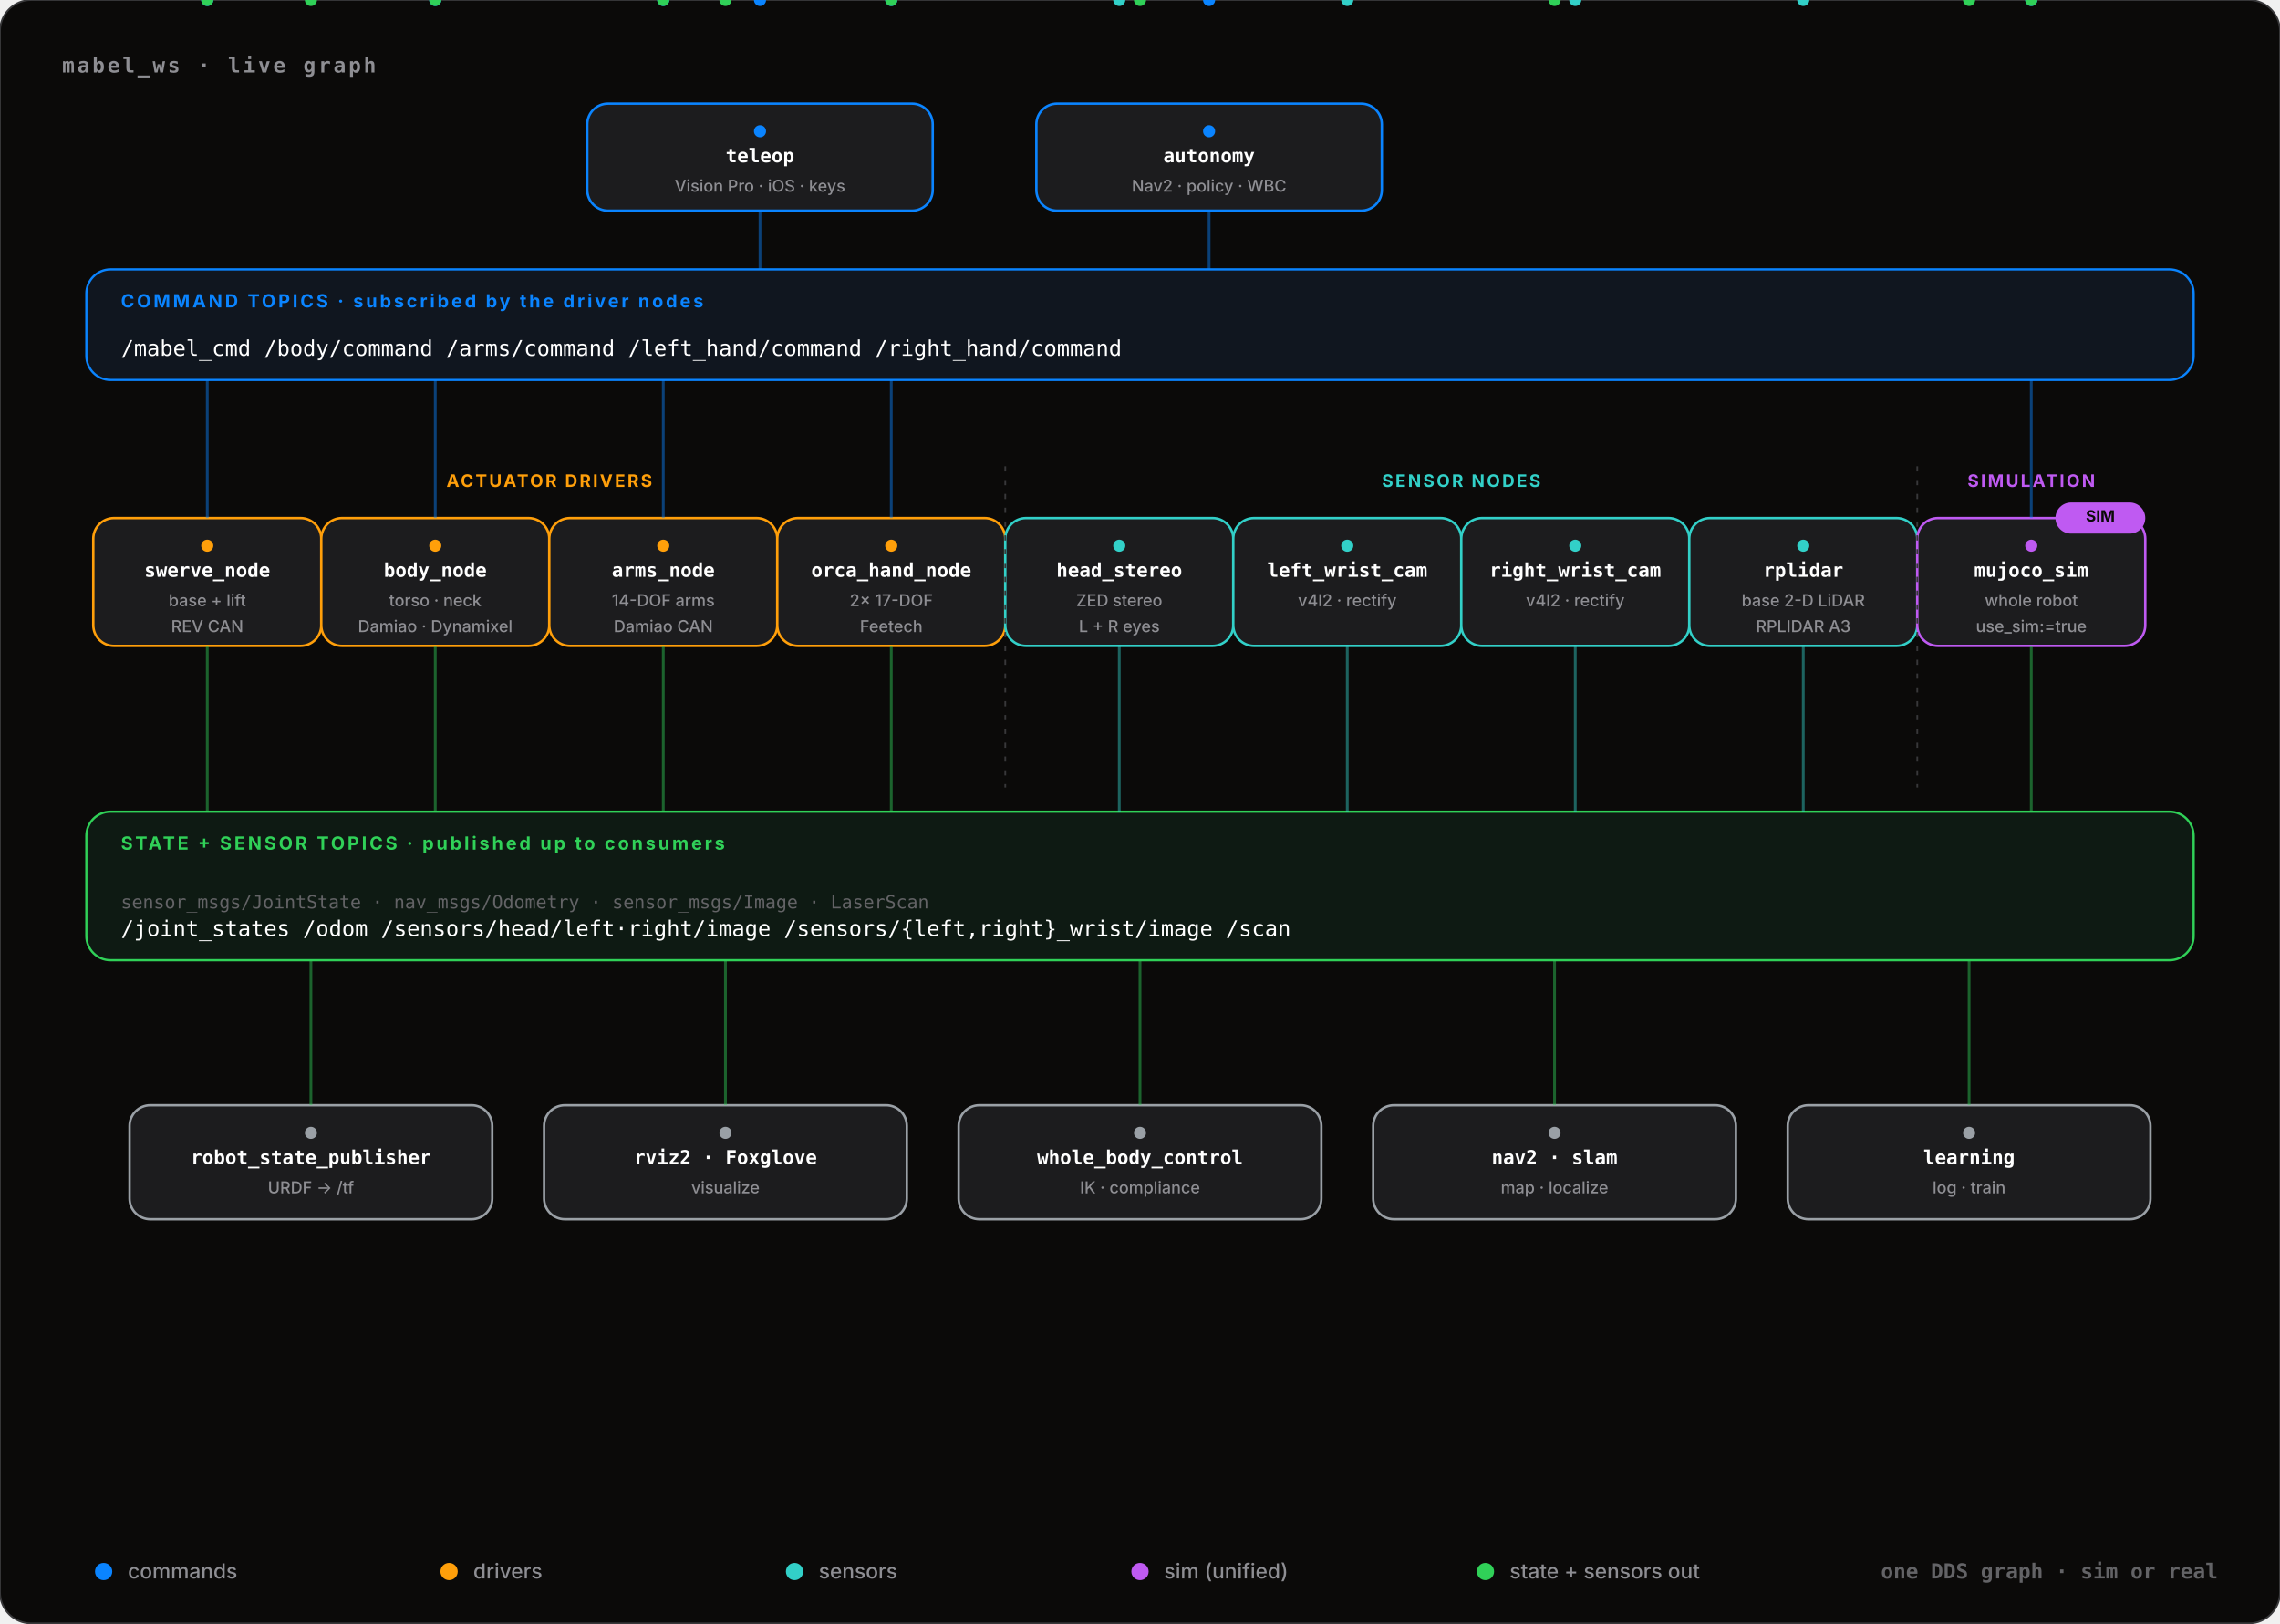
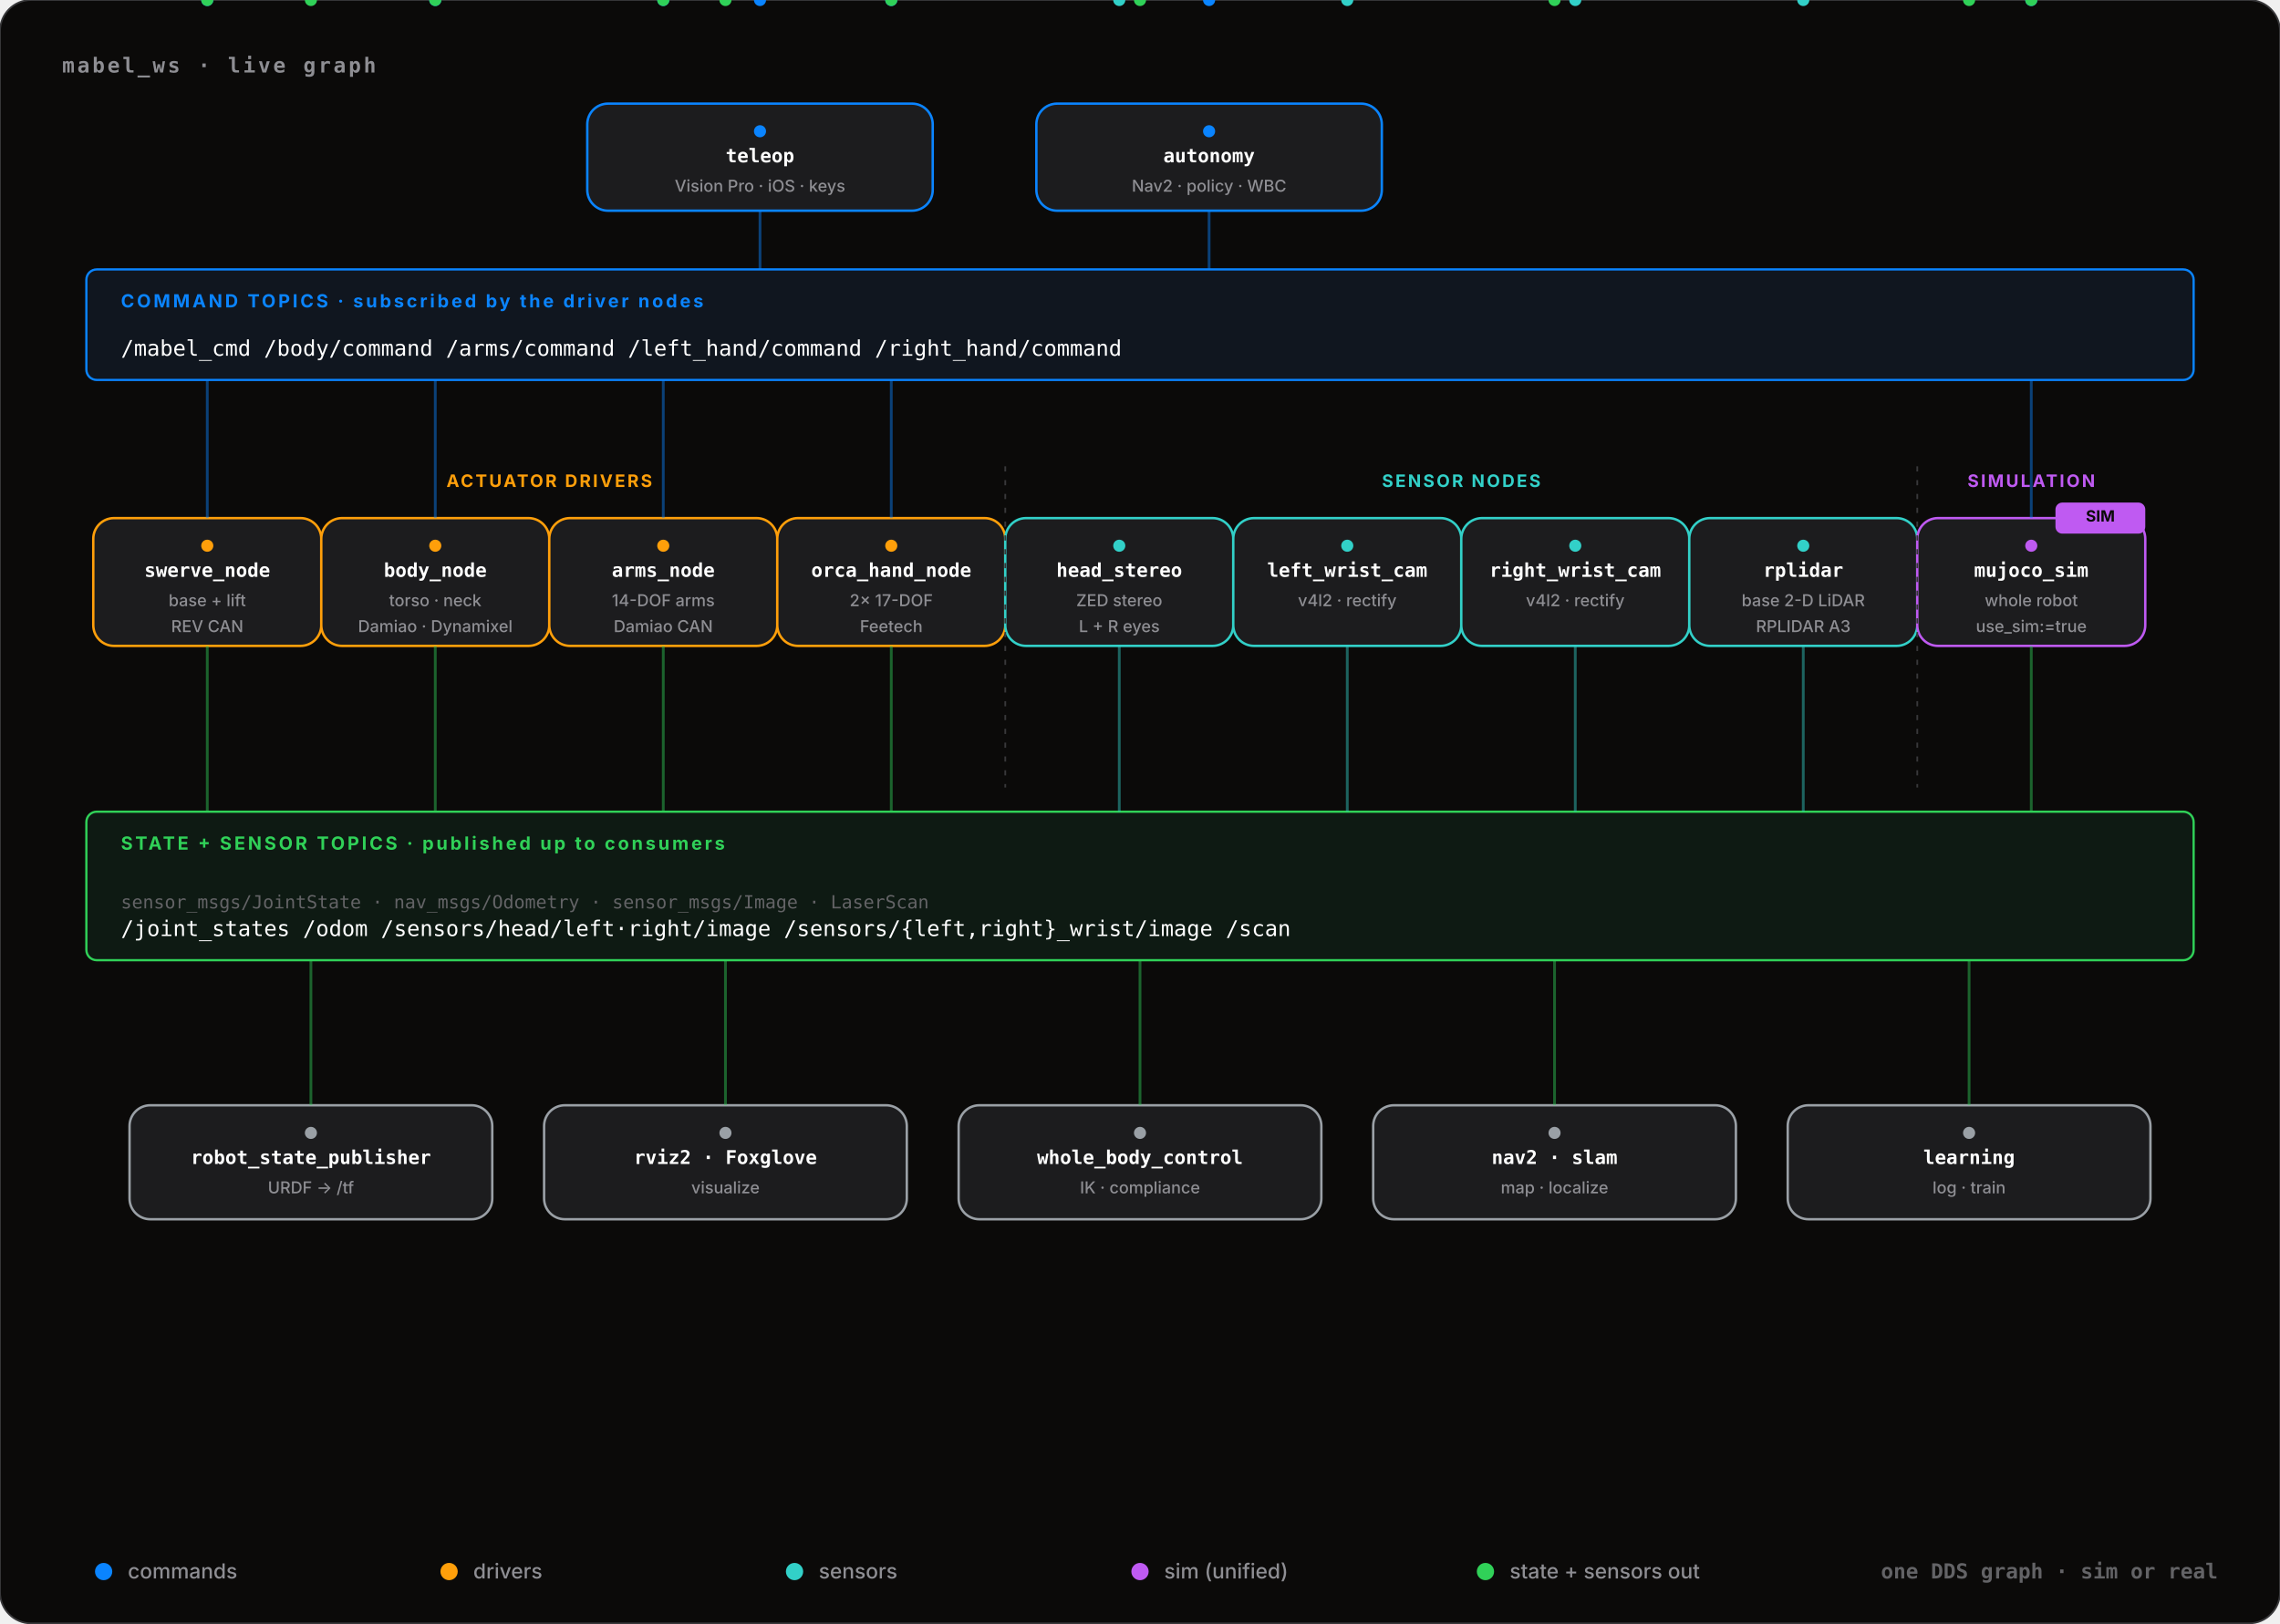
<svg xmlns="http://www.w3.org/2000/svg" viewBox="0 0 1320 940" font-family="-apple-system, 'SF Pro Text', Inter, 'Helvetica Neue', Arial, sans-serif">
  <rect x="0" y="0" width="1320" height="940" rx="18" fill="#0B0A09" opacity="1" stroke="#38383A" stroke-width="1" />
  <text x="36" y="42" fill="#8E8E93" font-size="12" font-weight="700" font-family="'SF Mono', Menlo, 'Space Mono', monospace" text-anchor="start" letter-spacing="1.5">mabel_ws · live graph</text>
  <g class="rg-node" data-title="teleop" data-desc="Vision Pro, the iPhone app, and a keyboard fallback publish operator intent — body twist, arm targets, and hand poses — straight onto the command bus." data-accent="#0A84FF">
    <rect x="340.0" y="60" width="200" height="62" rx="12" fill="#1C1C1E" opacity="1" stroke="#0A84FF" stroke-width="1.4" />
    <circle cx="440" cy="76" r="3.5" fill="#0A84FF" />
    <text x="440" y="94" fill="#FFFFFF" font-size="11" font-weight="600" font-family="'SF Mono', Menlo, 'Space Mono', monospace" text-anchor="middle">teleop</text>
    <text x="440" y="111" fill="#8E8E93" font-size="9.5" font-weight="500" font-family="-apple-system, 'SF Pro Text', Inter, 'Helvetica Neue', Arial, sans-serif" text-anchor="middle">Vision Pro · iOS · keys</text>
  </g>
  <g class="rg-node" data-title="autonomy" data-desc="Nav2, the policy runtime, and whole-body control write the same command topics autonomously — the robot drives itself with no operator in the loop." data-accent="#0A84FF">
    <rect x="600.0" y="60" width="200" height="62" rx="12" fill="#1C1C1E" opacity="1" stroke="#0A84FF" stroke-width="1.4" />
    <circle cx="700" cy="76" r="3.5" fill="#0A84FF" />
    <text x="700" y="94" fill="#FFFFFF" font-size="11" font-weight="600" font-family="'SF Mono', Menlo, 'Space Mono', monospace" text-anchor="middle">autonomy</text>
    <text x="700" y="111" fill="#8E8E93" font-size="9.5" font-weight="500" font-family="-apple-system, 'SF Pro Text', Inter, 'Helvetica Neue', Arial, sans-serif" text-anchor="middle">Nav2 · policy · WBC</text>
  </g>
  <g class="rg-node" data-title="COMMAND TOPICS" data-desc="The command bus — the handful of topics every driver (and the sim) subscribes to. It is the only path that ever writes to hardware." data-accent="#0A84FF">
-     <rect x="50" y="156" width="1220" height="64" rx="14" fill="#10161F" opacity="1" stroke="#0A84FF" stroke-width="1.3" />
+     <rect x="50" y="156" width="1220" height="64" rx="6" fill="#10161F" opacity="1" stroke="#0A84FF" stroke-width="1.3" />
    <text x="70" y="178" fill="#0A84FF" font-size="10.5" font-weight="700" font-family="-apple-system, 'SF Pro Text', Inter, 'Helvetica Neue', Arial, sans-serif" text-anchor="start" letter-spacing="1.5">COMMAND TOPICS  ·  subscribed by the driver nodes</text>
    <text x="70" y="206" fill="#FFFFFF" font-size="12.5" font-weight="500" font-family="'SF Mono', Menlo, 'Space Mono', monospace" text-anchor="start">/mabel_cmd   /body/command   /arms/command   /left_hand/command   /right_hand/command</text>
  </g>
  <g class="rg-node" data-title="swerve_node" data-desc="Owns the three-module swerve base and the lift column over REV CAN — runs swerve IK and the tip-safe envelope, publishes /joint_states + /odom at 200 Hz." data-accent="#FF9F0A">
    <rect x="54.0" y="300" width="132" height="74" rx="12" fill="#1C1C1E" opacity="1" stroke="#FF9F0A" stroke-width="1.4" />
    <circle cx="120" cy="316" r="3.5" fill="#FF9F0A" />
    <text x="120" y="334" fill="#FFFFFF" font-size="11" font-weight="600" font-family="'SF Mono', Menlo, 'Space Mono', monospace" text-anchor="middle">swerve_node</text>
    <text x="120" y="351" fill="#8E8E93" font-size="9.5" font-weight="500" font-family="-apple-system, 'SF Pro Text', Inter, 'Helvetica Neue', Arial, sans-serif" text-anchor="middle">base + lift</text>
    <text x="120" y="366" fill="#8E8E93" font-size="9.5" font-weight="500" font-family="-apple-system, 'SF Pro Text', Inter, 'Helvetica Neue', Arial, sans-serif" text-anchor="middle">REV CAN</text>
  </g>
  <g class="rg-node" data-title="body_node" data-desc="Drives the tilting torso (Damiao CAN) and the pan/tilt/roll neck (Dynamixel), exposing both as ordinary joints on /joint_states." data-accent="#FF9F0A">
    <rect x="186.0" y="300" width="132" height="74" rx="12" fill="#1C1C1E" opacity="1" stroke="#FF9F0A" stroke-width="1.4" />
    <circle cx="252" cy="316" r="3.5" fill="#FF9F0A" />
    <text x="252" y="334" fill="#FFFFFF" font-size="11" font-weight="600" font-family="'SF Mono', Menlo, 'Space Mono', monospace" text-anchor="middle">body_node</text>
    <text x="252" y="351" fill="#8E8E93" font-size="9.5" font-weight="500" font-family="-apple-system, 'SF Pro Text', Inter, 'Helvetica Neue', Arial, sans-serif" text-anchor="middle">torso · neck</text>
    <text x="252" y="366" fill="#8E8E93" font-size="9.5" font-weight="500" font-family="-apple-system, 'SF Pro Text', Inter, 'Helvetica Neue', Arial, sans-serif" text-anchor="middle">Damiao · Dynamixel</text>
  </g>
  <g class="rg-node" data-title="arms_node" data-desc="Streams the two backdriveable 7-DOF arms (14 DOF total, OpenArm-derived) over Damiao CAN at 200 Hz." data-accent="#FF9F0A">
    <rect x="318.0" y="300" width="132" height="74" rx="12" fill="#1C1C1E" opacity="1" stroke="#FF9F0A" stroke-width="1.4" />
    <circle cx="384" cy="316" r="3.5" fill="#FF9F0A" />
    <text x="384" y="334" fill="#FFFFFF" font-size="11" font-weight="600" font-family="'SF Mono', Menlo, 'Space Mono', monospace" text-anchor="middle">arms_node</text>
    <text x="384" y="351" fill="#8E8E93" font-size="9.5" font-weight="500" font-family="-apple-system, 'SF Pro Text', Inter, 'Helvetica Neue', Arial, sans-serif" text-anchor="middle">14-DOF arms</text>
    <text x="384" y="366" fill="#8E8E93" font-size="9.5" font-weight="500" font-family="-apple-system, 'SF Pro Text', Inter, 'Helvetica Neue', Arial, sans-serif" text-anchor="middle">Damiao CAN</text>
  </g>
  <g class="rg-node" data-title="orca_hand_node" data-desc="Runs both 17-DOF ORCA hands over Feetech serial — 16 tendon-driven finger joints plus an active wrist roll per hand." data-accent="#FF9F0A">
    <rect x="450.0" y="300" width="132" height="74" rx="12" fill="#1C1C1E" opacity="1" stroke="#FF9F0A" stroke-width="1.4" />
    <circle cx="516" cy="316" r="3.5" fill="#FF9F0A" />
    <text x="516" y="334" fill="#FFFFFF" font-size="11" font-weight="600" font-family="'SF Mono', Menlo, 'Space Mono', monospace" text-anchor="middle">orca_hand_node</text>
    <text x="516" y="351" fill="#8E8E93" font-size="9.5" font-weight="500" font-family="-apple-system, 'SF Pro Text', Inter, 'Helvetica Neue', Arial, sans-serif" text-anchor="middle">2× 17-DOF</text>
    <text x="516" y="366" fill="#8E8E93" font-size="9.5" font-weight="500" font-family="-apple-system, 'SF Pro Text', Inter, 'Helvetica Neue', Arial, sans-serif" text-anchor="middle">Feetech</text>
  </g>
  <g class="rg-node" data-title="head_stereo" data-desc="ZED stereo camera on the neck — publishes rectified left/right images for perception and Vision Pro passthrough." data-accent="#32D0C8">
    <rect x="582.0" y="300" width="132" height="74" rx="12" fill="#1C1C1E" opacity="1" stroke="#32D0C8" stroke-width="1.4" />
    <circle cx="648" cy="316" r="3.5" fill="#32D0C8" />
    <text x="648" y="334" fill="#FFFFFF" font-size="11" font-weight="600" font-family="'SF Mono', Menlo, 'Space Mono', monospace" text-anchor="middle">head_stereo</text>
    <text x="648" y="351" fill="#8E8E93" font-size="9.5" font-weight="500" font-family="-apple-system, 'SF Pro Text', Inter, 'Helvetica Neue', Arial, sans-serif" text-anchor="middle">ZED stereo</text>
    <text x="648" y="366" fill="#8E8E93" font-size="9.5" font-weight="500" font-family="-apple-system, 'SF Pro Text', Inter, 'Helvetica Neue', Arial, sans-serif" text-anchor="middle">L + R eyes</text>
  </g>
  <g class="rg-node" data-title="left_wrist_cam" data-desc="Eye-in-hand camera in the left wrist; v4l2 capture, rectified, for close-in manipulation." data-accent="#32D0C8">
    <rect x="714.0" y="300" width="132" height="74" rx="12" fill="#1C1C1E" opacity="1" stroke="#32D0C8" stroke-width="1.4" />
    <circle cx="780" cy="316" r="3.5" fill="#32D0C8" />
    <text x="780" y="334" fill="#FFFFFF" font-size="11" font-weight="600" font-family="'SF Mono', Menlo, 'Space Mono', monospace" text-anchor="middle">left_wrist_cam</text>
    <text x="780" y="351" fill="#8E8E93" font-size="9.5" font-weight="500" font-family="-apple-system, 'SF Pro Text', Inter, 'Helvetica Neue', Arial, sans-serif" text-anchor="middle">v4l2 · rectify</text>
  </g>
  <g class="rg-node" data-title="right_wrist_cam" data-desc="Eye-in-hand camera in the right wrist; v4l2 capture, rectified, for close-in manipulation." data-accent="#32D0C8">
    <rect x="846.0" y="300" width="132" height="74" rx="12" fill="#1C1C1E" opacity="1" stroke="#32D0C8" stroke-width="1.4" />
    <circle cx="912" cy="316" r="3.5" fill="#32D0C8" />
    <text x="912" y="334" fill="#FFFFFF" font-size="11" font-weight="600" font-family="'SF Mono', Menlo, 'Space Mono', monospace" text-anchor="middle">right_wrist_cam</text>
    <text x="912" y="351" fill="#8E8E93" font-size="9.5" font-weight="500" font-family="-apple-system, 'SF Pro Text', Inter, 'Helvetica Neue', Arial, sans-serif" text-anchor="middle">v4l2 · rectify</text>
  </g>
  <g class="rg-node" data-title="rplidar" data-desc="RPLIDAR A3 under the base — publishes /scan for SLAM, localization, and obstacle avoidance." data-accent="#32D0C8">
    <rect x="978.0" y="300" width="132" height="74" rx="12" fill="#1C1C1E" opacity="1" stroke="#32D0C8" stroke-width="1.4" />
    <circle cx="1044" cy="316" r="3.5" fill="#32D0C8" />
    <text x="1044" y="334" fill="#FFFFFF" font-size="11" font-weight="600" font-family="'SF Mono', Menlo, 'Space Mono', monospace" text-anchor="middle">rplidar</text>
    <text x="1044" y="351" fill="#8E8E93" font-size="9.5" font-weight="500" font-family="-apple-system, 'SF Pro Text', Inter, 'Helvetica Neue', Arial, sans-serif" text-anchor="middle">base 2-D LiDAR</text>
    <text x="1044" y="366" fill="#8E8E93" font-size="9.5" font-weight="500" font-family="-apple-system, 'SF Pro Text', Inter, 'Helvetica Neue', Arial, sans-serif" text-anchor="middle">RPLIDAR A3</text>
  </g>
  <g class="rg-node" data-title="mujoco_sim" data-desc="With use_sim:=true this single node replaces every driver above — it owns the MuJoCo physics and publishes the exact same topics, so nothing upstream can tell sim from real." data-accent="#BF5AF2">
    <rect x="1110.0" y="300" width="132" height="74" rx="12" fill="#1C1C1E" opacity="1" stroke="#BF5AF2" stroke-width="1.4" />
    <circle cx="1176" cy="316" r="3.5" fill="#BF5AF2" />
    <text x="1176" y="334" fill="#FFFFFF" font-size="11" font-weight="600" font-family="'SF Mono', Menlo, 'Space Mono', monospace" text-anchor="middle">mujoco_sim</text>
    <text x="1176" y="351" fill="#8E8E93" font-size="9.5" font-weight="500" font-family="-apple-system, 'SF Pro Text', Inter, 'Helvetica Neue', Arial, sans-serif" text-anchor="middle">whole robot</text>
    <text x="1176" y="366" fill="#8E8E93" font-size="9.5" font-weight="500" font-family="-apple-system, 'SF Pro Text', Inter, 'Helvetica Neue', Arial, sans-serif" text-anchor="middle">use_sim:=true</text>
-     <rect x="1190.0" y="291" width="52" height="18" rx="9" fill="#BF5AF2" opacity="1" />
+     <rect x="1190.0" y="291" width="52" height="18" rx="4" fill="#BF5AF2" opacity="1" />
    <text x="1216.0" y="302" fill="#0B0A09" font-size="9" font-weight="700" font-family="-apple-system, 'SF Pro Text', Inter, 'Helvetica Neue', Arial, sans-serif" text-anchor="middle">SIM</text>
  </g>
  <text x="318.0" y="282" fill="#FF9F0A" font-size="10" font-weight="700" font-family="-apple-system, 'SF Pro Text', Inter, 'Helvetica Neue', Arial, sans-serif" text-anchor="middle" letter-spacing="1.2">ACTUATOR DRIVERS</text>
  <text x="846.0" y="282" fill="#32D0C8" font-size="10" font-weight="700" font-family="-apple-system, 'SF Pro Text', Inter, 'Helvetica Neue', Arial, sans-serif" text-anchor="middle" letter-spacing="1.2">SENSOR NODES</text>
  <text x="1176" y="282" fill="#BF5AF2" font-size="10" font-weight="700" font-family="-apple-system, 'SF Pro Text', Inter, 'Helvetica Neue', Arial, sans-serif" text-anchor="middle" letter-spacing="1.2">SIMULATION</text>
  <line x1="582.0" y1="270" x2="582.0" y2="456" stroke="#38383A" stroke-width="1" stroke-dasharray="3 5" />
  <line x1="1110.0" y1="270" x2="1110.0" y2="456" stroke="#38383A" stroke-width="1" stroke-dasharray="3 5" />
  <g class="rg-node" data-title="STATE + SENSOR TOPICS" data-desc="The state + sensor bus — joint states, odometry, the camera images, and the LiDAR scan, published up to every consumer at once." data-accent="#30D158">
-     <rect x="50" y="470" width="1220" height="86" rx="14" fill="#0E1A13" opacity="1" stroke="#30D158" stroke-width="1.3" />
+     <rect x="50" y="470" width="1220" height="86" rx="6" fill="#0E1A13" opacity="1" stroke="#30D158" stroke-width="1.3" />
    <text x="70" y="492" fill="#30D158" font-size="10.5" font-weight="700" font-family="-apple-system, 'SF Pro Text', Inter, 'Helvetica Neue', Arial, sans-serif" text-anchor="start" letter-spacing="1.5">STATE + SENSOR TOPICS  ·  published up to consumers</text>
    <text x="70" y="542" fill="#FFFFFF" font-size="12.5" font-weight="500" font-family="'SF Mono', Menlo, 'Space Mono', monospace" text-anchor="start">/joint_states   /odom   /sensors/head/left·right/image   /sensors/{left,right}_wrist/image   /scan</text>
  </g>
  <text x="70" y="526" fill="#636366" font-size="10.5" font-weight="500" font-family="'SF Mono', Menlo, 'Space Mono', monospace" text-anchor="start">sensor_msgs/JointState · nav_msgs/Odometry · sensor_msgs/Image · LaserScan</text>
  <g class="rg-node" data-title="robot_state_publisher" data-desc="Reads the URDF plus /joint_states and broadcasts /tf — the live kinematic tree every other node depends on." data-accent="#9aa0a6">
    <rect x="75.0" y="640" width="210" height="66" rx="12" fill="#1C1C1E" opacity="1" stroke="#9aa0a6" stroke-width="1.4" />
    <circle cx="180" cy="656" r="3.5" fill="#9aa0a6" />
    <text x="180" y="674" fill="#FFFFFF" font-size="11" font-weight="600" font-family="'SF Mono', Menlo, 'Space Mono', monospace" text-anchor="middle">robot_state_publisher</text>
    <text x="180" y="691" fill="#8E8E93" font-size="9.5" font-weight="500" font-family="-apple-system, 'SF Pro Text', Inter, 'Helvetica Neue', Arial, sans-serif" text-anchor="middle">URDF → /tf</text>
  </g>
  <g class="rg-node" data-title="rviz2 · Foxglove" data-desc="Visualizes the topics live — joints, frames, cameras, and the LiDAR scan — for debugging in sim or on the real robot." data-accent="#9aa0a6">
    <rect x="315.0" y="640" width="210" height="66" rx="12" fill="#1C1C1E" opacity="1" stroke="#9aa0a6" stroke-width="1.4" />
    <circle cx="420" cy="656" r="3.5" fill="#9aa0a6" />
    <text x="420" y="674" fill="#FFFFFF" font-size="11" font-weight="600" font-family="'SF Mono', Menlo, 'Space Mono', monospace" text-anchor="middle">rviz2 · Foxglove</text>
    <text x="420" y="691" fill="#8E8E93" font-size="9.5" font-weight="500" font-family="-apple-system, 'SF Pro Text', Inter, 'Helvetica Neue', Arial, sans-serif" text-anchor="middle">visualize</text>
  </g>
  <g class="rg-node" data-title="whole_body_control" data-desc="Solves IK and compliance across all 51 joints, turning one Cartesian goal into coordinated base, lift, arm, and hand commands." data-accent="#9aa0a6">
    <rect x="555.0" y="640" width="210" height="66" rx="12" fill="#1C1C1E" opacity="1" stroke="#9aa0a6" stroke-width="1.4" />
    <circle cx="660" cy="656" r="3.5" fill="#9aa0a6" />
    <text x="660" y="674" fill="#FFFFFF" font-size="11" font-weight="600" font-family="'SF Mono', Menlo, 'Space Mono', monospace" text-anchor="middle">whole_body_control</text>
    <text x="660" y="691" fill="#8E8E93" font-size="9.5" font-weight="500" font-family="-apple-system, 'SF Pro Text', Inter, 'Helvetica Neue', Arial, sans-serif" text-anchor="middle">IK · compliance</text>
  </g>
  <g class="rg-node" data-title="nav2 · slam" data-desc="Builds a map and localizes from /scan + /odom, then plans a path and publishes velocity commands back onto the command bus." data-accent="#9aa0a6">
    <rect x="795.0" y="640" width="210" height="66" rx="12" fill="#1C1C1E" opacity="1" stroke="#9aa0a6" stroke-width="1.4" />
    <circle cx="900" cy="656" r="3.5" fill="#9aa0a6" />
    <text x="900" y="674" fill="#FFFFFF" font-size="11" font-weight="600" font-family="'SF Mono', Menlo, 'Space Mono', monospace" text-anchor="middle">nav2 · slam</text>
    <text x="900" y="691" fill="#8E8E93" font-size="9.5" font-weight="500" font-family="-apple-system, 'SF Pro Text', Inter, 'Helvetica Neue', Arial, sans-serif" text-anchor="middle">map · localize</text>
  </g>
  <g class="rg-node" data-title="learning" data-desc="Logs synchronized observations and actions for imitation learning, and replays trained policies as just another command publisher." data-accent="#9aa0a6">
    <rect x="1035.0" y="640" width="210" height="66" rx="12" fill="#1C1C1E" opacity="1" stroke="#9aa0a6" stroke-width="1.4" />
    <circle cx="1140" cy="656" r="3.5" fill="#9aa0a6" />
    <text x="1140" y="674" fill="#FFFFFF" font-size="11" font-weight="600" font-family="'SF Mono', Menlo, 'Space Mono', monospace" text-anchor="middle">learning</text>
    <text x="1140" y="691" fill="#8E8E93" font-size="9.5" font-weight="500" font-family="-apple-system, 'SF Pro Text', Inter, 'Helvetica Neue', Arial, sans-serif" text-anchor="middle">log · train</text>
  </g>
  <line x1="440" y1="122" x2="440" y2="156" stroke="#0A84FF" stroke-width="1.6" opacity="0.45" />
  <circle cx="440" r="3.5" fill="#0A84FF">
    <animate attributeName="cy" values="122;156" dur="1.8s" begin="0.0s" repeatCount="indefinite" />
    <animate attributeName="opacity" values="0;1;1;0" dur="1.8s" begin="0.0s" repeatCount="indefinite" />
  </circle>
  <line x1="700" y1="122" x2="700" y2="156" stroke="#0A84FF" stroke-width="1.6" opacity="0.45" />
  <circle cx="700" r="3.5" fill="#0A84FF">
    <animate attributeName="cy" values="122;156" dur="1.8s" begin="0.4s" repeatCount="indefinite" />
    <animate attributeName="opacity" values="0;1;1;0" dur="1.8s" begin="0.4s" repeatCount="indefinite" />
  </circle>
  <line x1="120" y1="220" x2="120" y2="300" stroke="#0A84FF" stroke-width="1.6" opacity="0.45" />
  <circle cx="120" r="3.5" fill="#0A84FF">
    <animate attributeName="cy" values="220;300" dur="1.8s" begin="0.0s" repeatCount="indefinite" />
    <animate attributeName="opacity" values="0;1;1;0" dur="1.8s" begin="0.0s" repeatCount="indefinite" />
  </circle>
  <line x1="252" y1="220" x2="252" y2="300" stroke="#0A84FF" stroke-width="1.6" opacity="0.45" />
  <circle cx="252" r="3.5" fill="#0A84FF">
    <animate attributeName="cy" values="220;300" dur="1.8s" begin="0.15s" repeatCount="indefinite" />
    <animate attributeName="opacity" values="0;1;1;0" dur="1.8s" begin="0.15s" repeatCount="indefinite" />
  </circle>
  <line x1="384" y1="220" x2="384" y2="300" stroke="#0A84FF" stroke-width="1.6" opacity="0.45" />
  <circle cx="384" r="3.5" fill="#0A84FF">
    <animate attributeName="cy" values="220;300" dur="1.8s" begin="0.3s" repeatCount="indefinite" />
    <animate attributeName="opacity" values="0;1;1;0" dur="1.8s" begin="0.3s" repeatCount="indefinite" />
  </circle>
  <line x1="516" y1="220" x2="516" y2="300" stroke="#0A84FF" stroke-width="1.6" opacity="0.45" />
  <circle cx="516" r="3.5" fill="#0A84FF">
    <animate attributeName="cy" values="220;300" dur="1.8s" begin="0.45s" repeatCount="indefinite" />
    <animate attributeName="opacity" values="0;1;1;0" dur="1.8s" begin="0.45s" repeatCount="indefinite" />
  </circle>
  <line x1="1176" y1="220" x2="1176" y2="300" stroke="#0A84FF" stroke-width="1.6" opacity="0.45" />
  <circle cx="1176" r="3.5" fill="#0A84FF">
    <animate attributeName="cy" values="220;300" dur="1.8s" begin="0.6s" repeatCount="indefinite" />
    <animate attributeName="opacity" values="0;1;1;0" dur="1.8s" begin="0.6s" repeatCount="indefinite" />
  </circle>
  <line x1="120" y1="374" x2="120" y2="470" stroke="#30D158" stroke-width="1.6" opacity="0.45" />
  <circle cx="120" r="3.5" fill="#30D158">
    <animate attributeName="cy" values="374;470" dur="1.8s" begin="0.0s" repeatCount="indefinite" />
    <animate attributeName="opacity" values="0;1;1;0" dur="1.8s" begin="0.0s" repeatCount="indefinite" />
  </circle>
  <line x1="252" y1="374" x2="252" y2="470" stroke="#30D158" stroke-width="1.6" opacity="0.45" />
  <circle cx="252" r="3.5" fill="#30D158">
    <animate attributeName="cy" values="374;470" dur="1.8s" begin="0.12s" repeatCount="indefinite" />
    <animate attributeName="opacity" values="0;1;1;0" dur="1.8s" begin="0.12s" repeatCount="indefinite" />
  </circle>
  <line x1="384" y1="374" x2="384" y2="470" stroke="#30D158" stroke-width="1.6" opacity="0.45" />
  <circle cx="384" r="3.5" fill="#30D158">
    <animate attributeName="cy" values="374;470" dur="1.8s" begin="0.24s" repeatCount="indefinite" />
    <animate attributeName="opacity" values="0;1;1;0" dur="1.8s" begin="0.24s" repeatCount="indefinite" />
  </circle>
  <line x1="516" y1="374" x2="516" y2="470" stroke="#30D158" stroke-width="1.6" opacity="0.45" />
  <circle cx="516" r="3.5" fill="#30D158">
    <animate attributeName="cy" values="374;470" dur="1.8s" begin="0.36s" repeatCount="indefinite" />
    <animate attributeName="opacity" values="0;1;1;0" dur="1.8s" begin="0.36s" repeatCount="indefinite" />
  </circle>
  <line x1="648" y1="374" x2="648" y2="470" stroke="#32D0C8" stroke-width="1.6" opacity="0.45" />
  <circle cx="648" r="3.5" fill="#32D0C8">
    <animate attributeName="cy" values="374;470" dur="1.8s" begin="0.48s" repeatCount="indefinite" />
    <animate attributeName="opacity" values="0;1;1;0" dur="1.8s" begin="0.48s" repeatCount="indefinite" />
  </circle>
  <line x1="780" y1="374" x2="780" y2="470" stroke="#32D0C8" stroke-width="1.6" opacity="0.45" />
  <circle cx="780" r="3.5" fill="#32D0C8">
    <animate attributeName="cy" values="374;470" dur="1.8s" begin="0.6s" repeatCount="indefinite" />
    <animate attributeName="opacity" values="0;1;1;0" dur="1.8s" begin="0.6s" repeatCount="indefinite" />
  </circle>
  <line x1="912" y1="374" x2="912" y2="470" stroke="#32D0C8" stroke-width="1.6" opacity="0.45" />
  <circle cx="912" r="3.5" fill="#32D0C8">
    <animate attributeName="cy" values="374;470" dur="1.8s" begin="0.72s" repeatCount="indefinite" />
    <animate attributeName="opacity" values="0;1;1;0" dur="1.8s" begin="0.72s" repeatCount="indefinite" />
  </circle>
  <line x1="1044" y1="374" x2="1044" y2="470" stroke="#32D0C8" stroke-width="1.6" opacity="0.45" />
  <circle cx="1044" r="3.5" fill="#32D0C8">
    <animate attributeName="cy" values="374;470" dur="1.8s" begin="0.84s" repeatCount="indefinite" />
    <animate attributeName="opacity" values="0;1;1;0" dur="1.8s" begin="0.84s" repeatCount="indefinite" />
  </circle>
  <line x1="1176" y1="374" x2="1176" y2="470" stroke="#30D158" stroke-width="1.6" opacity="0.45" />
  <circle cx="1176" r="3.5" fill="#30D158">
    <animate attributeName="cy" values="374;470" dur="1.8s" begin="0.96s" repeatCount="indefinite" />
    <animate attributeName="opacity" values="0;1;1;0" dur="1.8s" begin="0.96s" repeatCount="indefinite" />
  </circle>
  <line x1="180" y1="556" x2="180" y2="640" stroke="#30D158" stroke-width="1.6" opacity="0.45" />
  <circle cx="180" r="3.5" fill="#30D158">
    <animate attributeName="cy" values="556;640" dur="1.8s" begin="0.0s" repeatCount="indefinite" />
    <animate attributeName="opacity" values="0;1;1;0" dur="1.8s" begin="0.0s" repeatCount="indefinite" />
  </circle>
  <line x1="420" y1="556" x2="420" y2="640" stroke="#30D158" stroke-width="1.6" opacity="0.45" />
  <circle cx="420" r="3.5" fill="#30D158">
    <animate attributeName="cy" values="556;640" dur="1.8s" begin="0.18s" repeatCount="indefinite" />
    <animate attributeName="opacity" values="0;1;1;0" dur="1.8s" begin="0.18s" repeatCount="indefinite" />
  </circle>
  <line x1="660" y1="556" x2="660" y2="640" stroke="#30D158" stroke-width="1.6" opacity="0.45" />
  <circle cx="660" r="3.5" fill="#30D158">
    <animate attributeName="cy" values="556;640" dur="1.8s" begin="0.36s" repeatCount="indefinite" />
    <animate attributeName="opacity" values="0;1;1;0" dur="1.8s" begin="0.36s" repeatCount="indefinite" />
  </circle>
  <line x1="900" y1="556" x2="900" y2="640" stroke="#30D158" stroke-width="1.6" opacity="0.45" />
  <circle cx="900" r="3.5" fill="#30D158">
    <animate attributeName="cy" values="556;640" dur="1.8s" begin="0.54s" repeatCount="indefinite" />
    <animate attributeName="opacity" values="0;1;1;0" dur="1.8s" begin="0.54s" repeatCount="indefinite" />
  </circle>
  <line x1="1140" y1="556" x2="1140" y2="640" stroke="#30D158" stroke-width="1.6" opacity="0.45" />
  <circle cx="1140" r="3.5" fill="#30D158">
    <animate attributeName="cy" values="556;640" dur="1.8s" begin="0.72s" repeatCount="indefinite" />
    <animate attributeName="opacity" values="0;1;1;0" dur="1.8s" begin="0.72s" repeatCount="indefinite" />
  </circle>
  <circle cx="60" cy="910" r="5" fill="#0A84FF" />
  <text x="74" y="914" fill="#8E8E93" font-size="12" font-weight="500" font-family="-apple-system, 'SF Pro Text', Inter, 'Helvetica Neue', Arial, sans-serif" text-anchor="start">commands</text>
  <circle cx="260" cy="910" r="5" fill="#FF9F0A" />
  <text x="274" y="914" fill="#8E8E93" font-size="12" font-weight="500" font-family="-apple-system, 'SF Pro Text', Inter, 'Helvetica Neue', Arial, sans-serif" text-anchor="start">drivers</text>
  <circle cx="460" cy="910" r="5" fill="#32D0C8" />
  <text x="474" y="914" fill="#8E8E93" font-size="12" font-weight="500" font-family="-apple-system, 'SF Pro Text', Inter, 'Helvetica Neue', Arial, sans-serif" text-anchor="start">sensors</text>
  <circle cx="660" cy="910" r="5" fill="#BF5AF2" />
  <text x="674" y="914" fill="#8E8E93" font-size="12" font-weight="500" font-family="-apple-system, 'SF Pro Text', Inter, 'Helvetica Neue', Arial, sans-serif" text-anchor="start">sim (unified)</text>
  <circle cx="860" cy="910" r="5" fill="#30D158" />
  <text x="874" y="914" fill="#8E8E93" font-size="12" font-weight="500" font-family="-apple-system, 'SF Pro Text', Inter, 'Helvetica Neue', Arial, sans-serif" text-anchor="start">state + sensors out</text>
  <text x="1284" y="914" fill="#636366" font-size="12" font-weight="600" font-family="'SF Mono', Menlo, 'Space Mono', monospace" text-anchor="end">one DDS graph · sim or real</text>
</svg>
